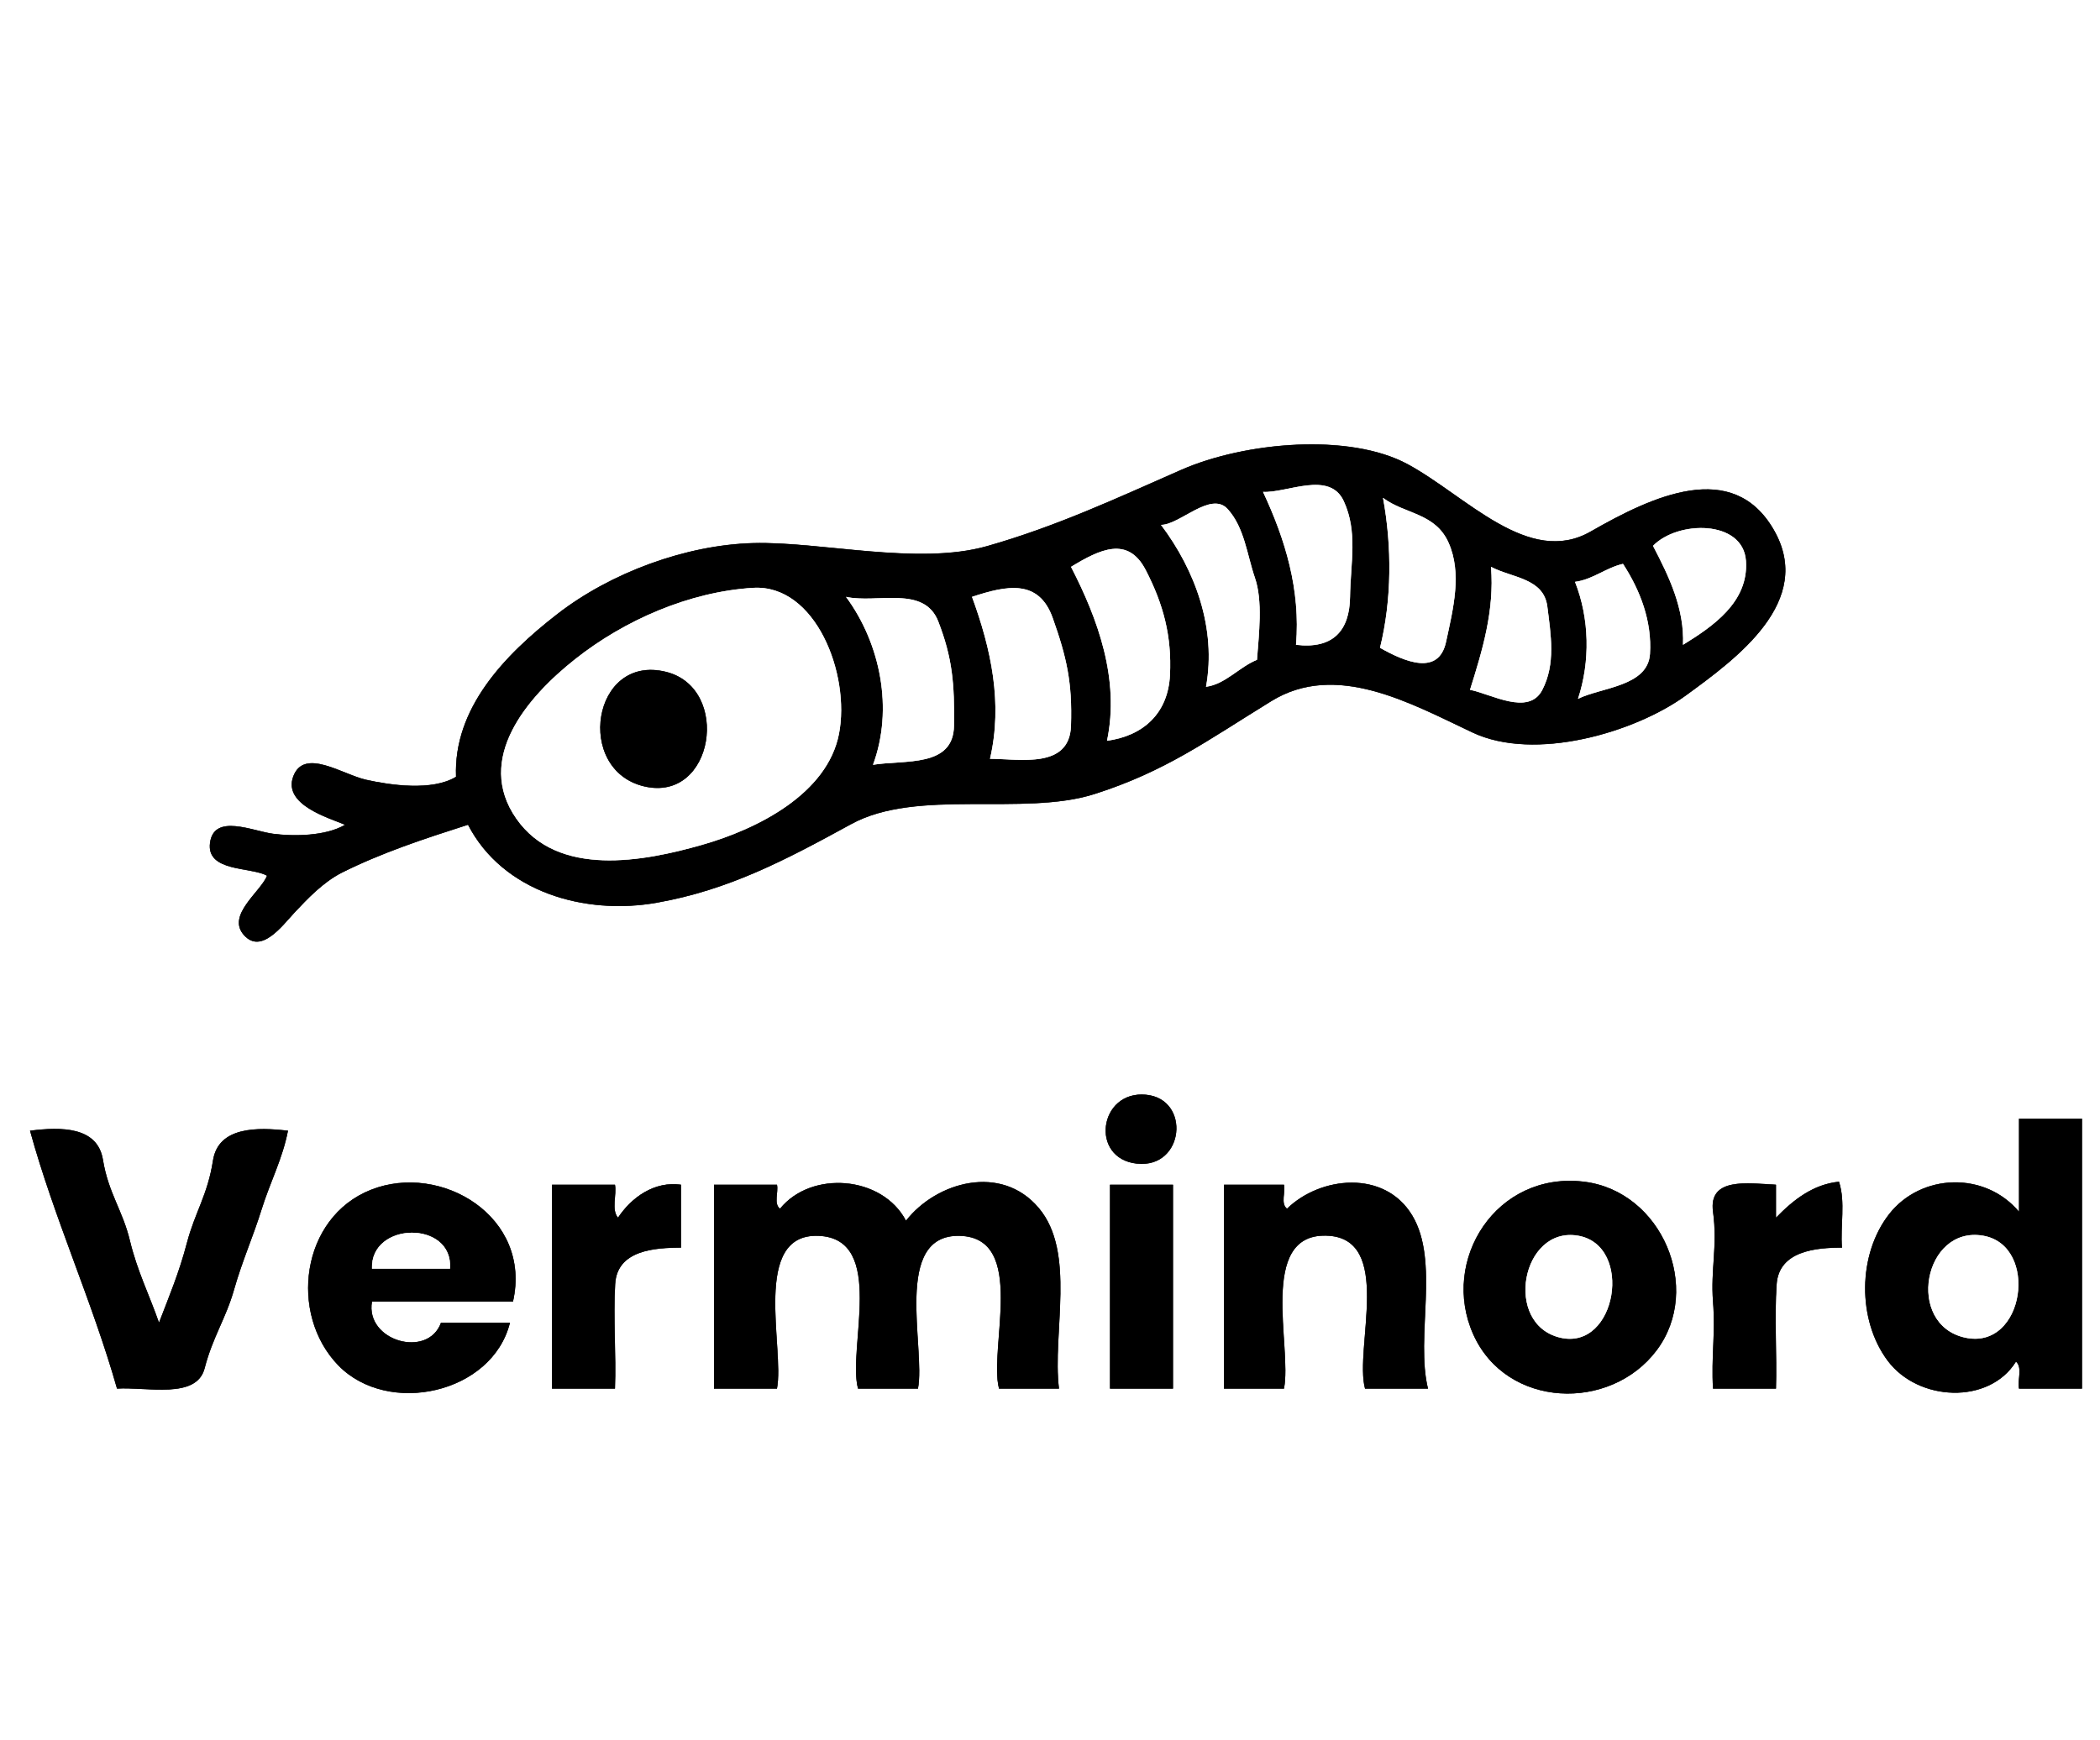
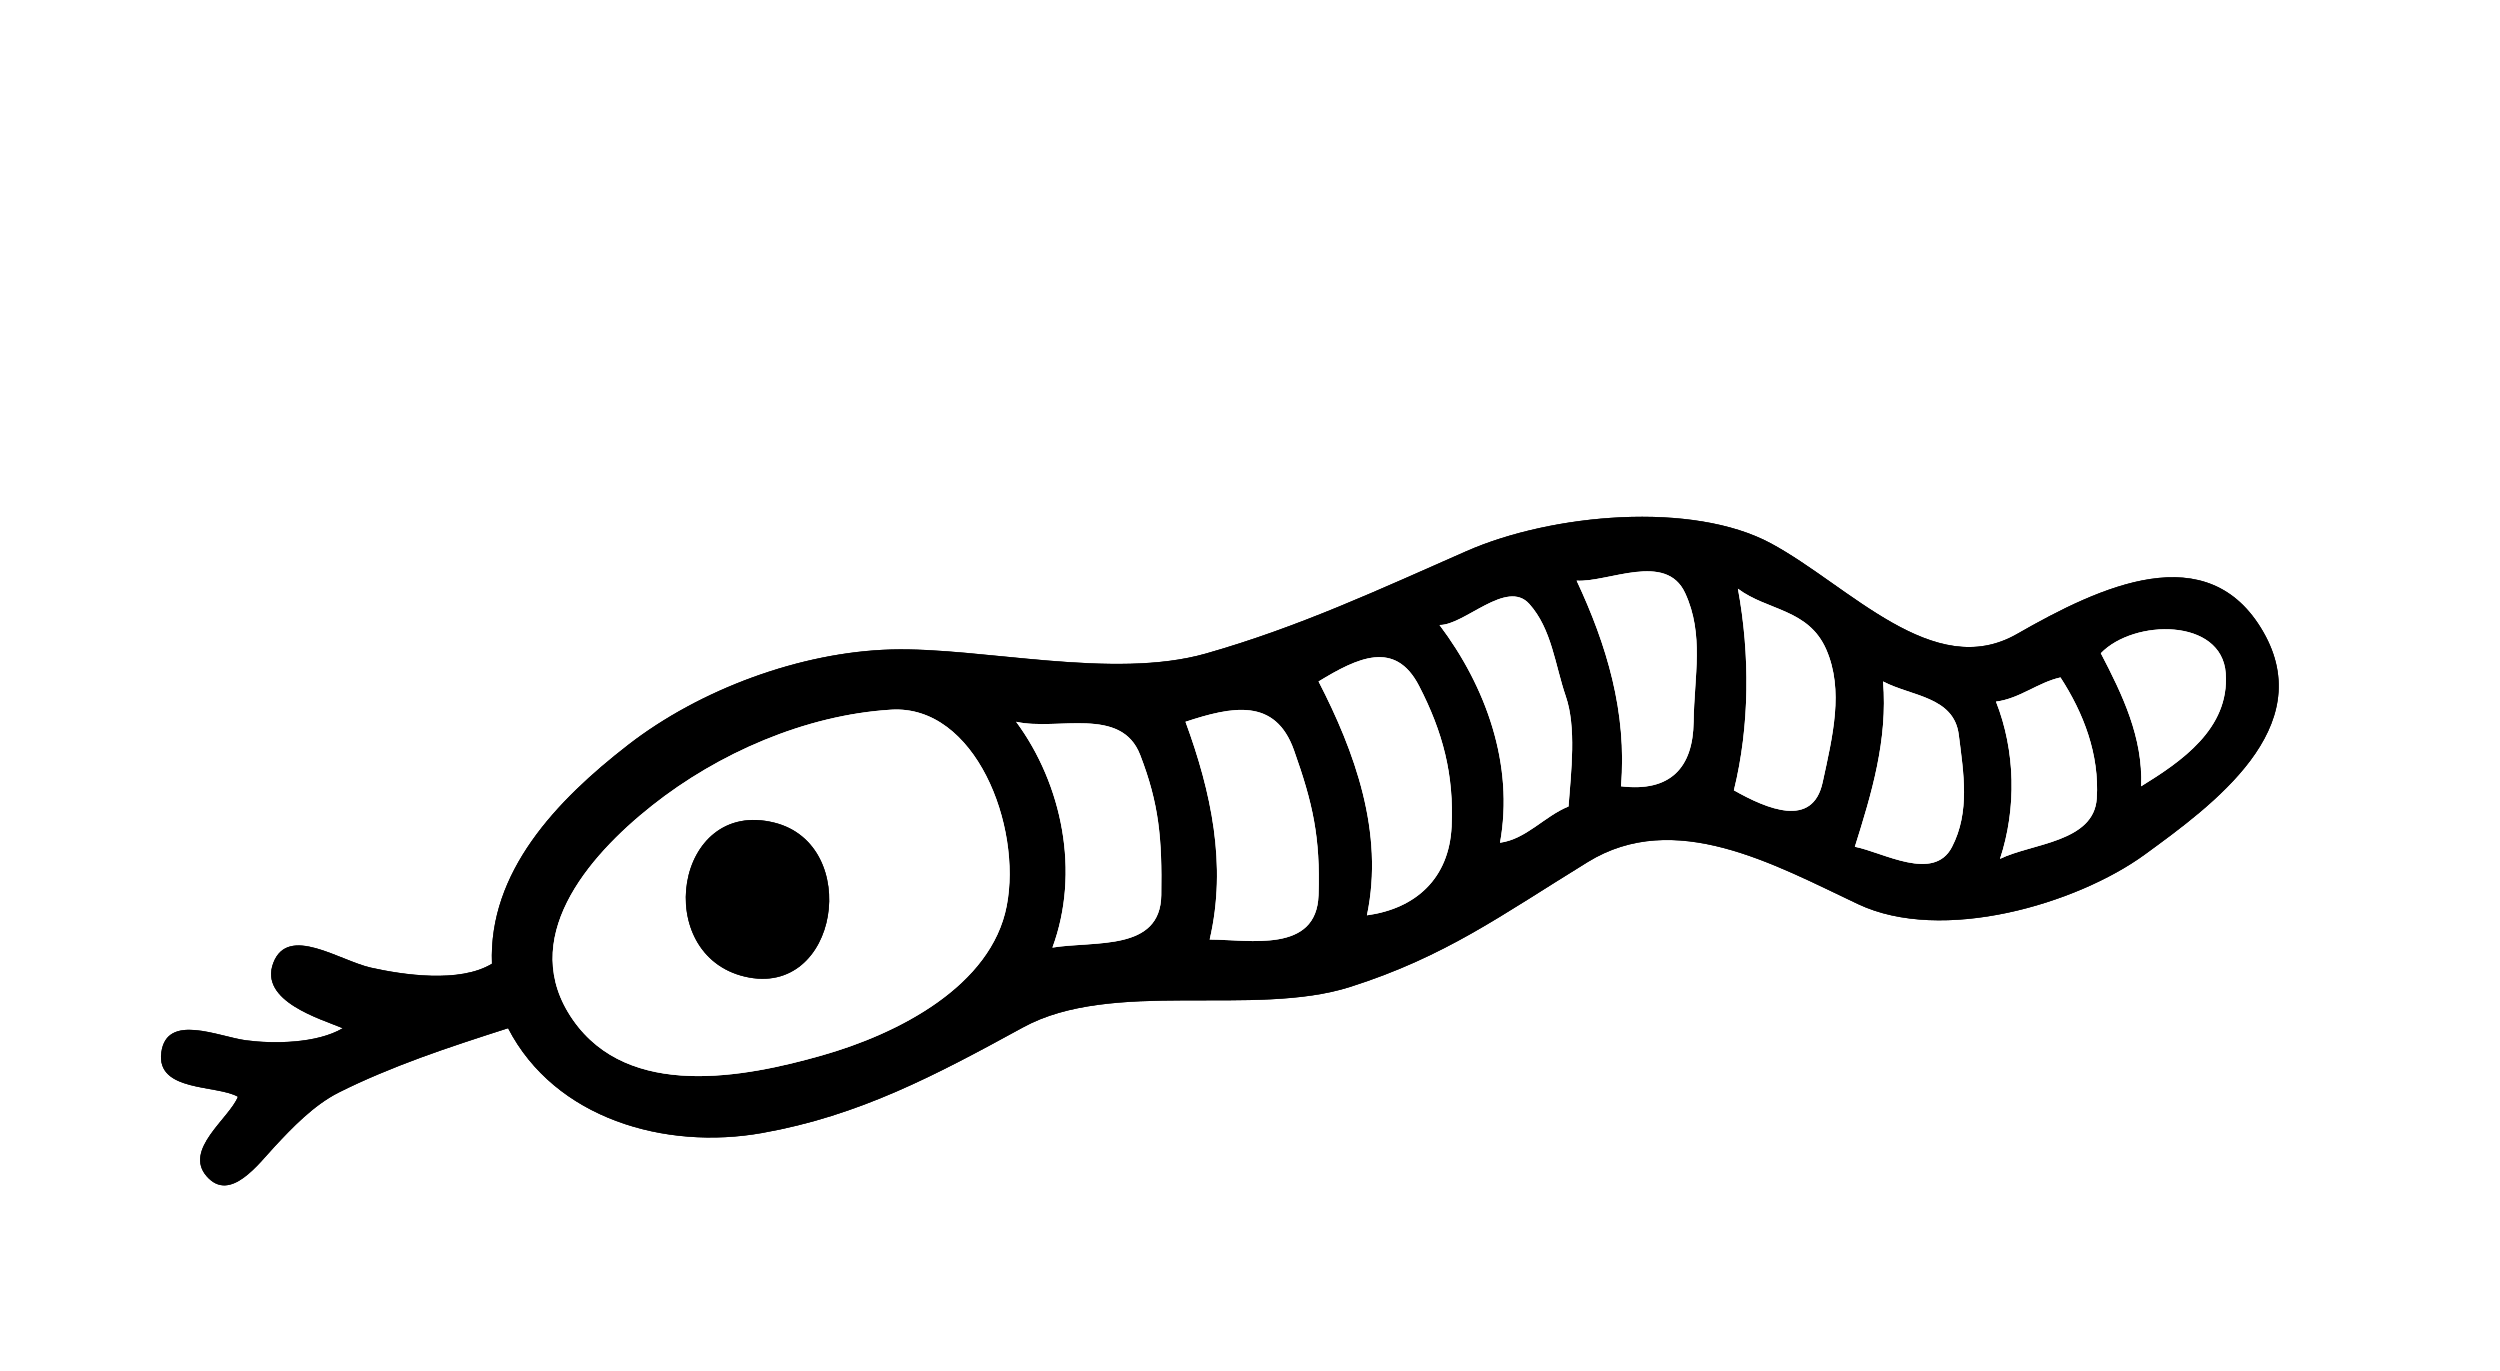
- <svg xmlns="http://www.w3.org/2000/svg" viewBox="140 80 700 580" width="700" height="580">
+ <svg xmlns="http://www.w3.org/2000/svg" viewBox="170 100 620 340" width="620" height="340">
  <g fill="None" fill-opacity="0.0" stroke="#FFFFFF" stroke-opacity="1.00" stroke-width="0.3">
    <path d=" M 0.00 750.00  L 984.00 750.00 L 984.00 0.00 L 0.00 0.00 L 0.00 750.00 M 296.00 355.00  C 288.98 357.25 281.15 359.79 274.31 362.31 C 267.46 364.83 260.22 367.82 253.97 370.97 C 247.72 374.13 242.34 379.84 238.23 384.23 C 234.13 388.62 227.07 398.37 221.26 391.74 C 215.44 385.12 226.83 377.39 229.00 372.00 C 223.80 368.99 208.68 370.86 210.00 361.00 C 211.33 351.13 224.21 357.09 231.01 357.99 C 237.80 358.89 248.58 358.80 255.00 355.00 C 249.61 352.73 234.12 348.30 237.78 338.78 C 241.44 329.25 254.18 338.22 262.02 339.98 C 269.86 341.73 284.01 343.88 292.00 339.00 C 291.12 316.31 307.92 298.57 325.75 284.75 C 343.57 270.92 368.64 261.67 391.08 261.07 C 413.51 260.47 445.97 268.65 469.07 262.07 C 492.17 255.50 512.43 246.02 533.68 236.68 C 554.93 227.34 589.76 224.24 609.23 234.77 C 628.70 245.30 649.51 269.10 670.22 257.22 C 690.94 245.34 717.60 232.86 731.30 256.70 C 745.01 280.54 718.82 299.61 701.92 311.92 C 685.01 324.23 651.61 334.08 630.78 324.22 C 609.94 314.37 585.31 300.52 563.78 313.78 C 542.24 327.03 528.47 337.24 504.78 344.78 C 481.09 352.31 445.71 342.77 423.77 354.77 C 401.83 366.77 383.07 376.71 358.99 380.99 C 334.92 385.27 307.60 377.44 296.00 355.00 M 522.00 445.00  C 537.01 446.43 534.84 469.66 519.00 468.00 C 503.15 466.34 506.25 443.50 522.00 445.00 M 834.00 453.00  C 834.00 483.00 834.00 513.00 834.00 543.00 C 827.00 543.00 820.00 543.00 813.00 543.00 C 812.41 540.16 814.23 536.02 812.00 534.00 C 803.07 548.39 779.45 547.36 769.25 533.75 C 759.04 520.15 759.18 498.22 769.75 484.75 C 780.32 471.28 801.56 470.41 813.00 484.00 C 813.00 473.67 813.00 463.33 813.00 453.00 C 820.00 453.00 827.00 453.00 834.00 453.00 M 193.00 521.00  C 196.53 511.78 199.66 504.44 202.32 494.32 C 204.98 484.21 209.22 478.38 210.98 466.98 C 212.73 455.57 225.84 455.81 236.00 457.00 C 234.18 466.44 230.11 473.97 227.22 483.22 C 224.34 492.48 220.76 500.38 218.02 510.02 C 215.29 519.67 210.91 525.79 208.22 536.22 C 205.54 546.66 188.97 542.39 179.00 543.00 C 170.75 513.93 158.00 486.14 150.00 457.00 C 160.29 455.69 172.52 455.57 174.32 466.68 C 176.13 477.79 180.90 483.56 183.32 493.68 C 185.75 503.79 189.76 511.68 193.00 521.00 M 311.00 514.00  C 295.33 514.00 279.67 514.00 264.00 514.00 C 261.68 527.08 282.65 533.11 287.00 521.00 C 294.67 521.00 302.33 521.00 310.00 521.00 C 304.17 544.67 269.35 552.35 252.75 535.25 C 236.16 518.14 240.29 485.90 263.68 476.68 C 287.07 467.45 317.43 485.72 311.00 514.00 M 442.00 487.00  C 452.10 474.07 473.70 467.89 486.25 482.75 C 498.79 497.62 490.73 524.32 493.00 543.00 C 486.33 543.00 479.67 543.00 473.00 543.00 C 469.47 529.66 482.47 492.66 459.93 492.07 C 437.38 491.49 448.62 529.50 446.00 543.00 C 439.33 543.00 432.67 543.00 426.00 543.00 C 422.38 529.71 435.55 493.07 412.93 492.07 C 390.30 491.08 401.61 529.56 399.00 543.00 C 392.00 543.00 385.00 543.00 378.00 543.00 C 378.00 520.33 378.00 497.67 378.00 475.00 C 385.00 475.00 392.00 475.00 399.00 475.00 C 399.56 477.52 397.81 481.30 400.00 483.00 C 410.49 470.09 434.13 472.01 442.00 487.00 M 616.00 543.00  C 609.00 543.00 602.00 543.00 595.00 543.00 C 591.33 529.43 604.77 492.51 582.00 492.00 C 559.22 491.50 570.79 529.25 568.00 543.00 C 561.33 543.00 554.67 543.00 548.00 543.00 C 548.00 520.33 548.00 497.67 548.00 475.00 C 554.67 475.00 561.33 475.00 568.00 475.00 C 568.56 477.52 566.81 481.30 569.00 483.00 C 580.03 472.22 601.52 469.87 610.75 485.25 C 619.99 500.62 611.78 525.68 616.00 543.00 M 668.00 474.00  C 693.97 477.14 707.68 509.65 692.23 530.23 C 676.78 550.81 642.16 549.67 631.08 524.92 C 620.00 500.18 638.75 470.46 668.00 474.00 M 753.00 474.00  C 755.24 480.84 753.40 488.74 754.00 496.00 C 745.34 496.00 732.99 497.07 732.22 508.22 C 731.46 519.38 732.34 531.72 732.00 543.00 C 725.00 543.00 718.00 543.00 711.00 543.00 C 710.36 532.52 711.85 524.75 711.00 514.00 C 710.15 503.25 712.57 495.57 711.00 484.00 C 709.43 472.43 722.52 474.52 732.00 475.00 C 732.00 478.67 732.00 482.33 732.00 486.00 C 737.95 479.86 744.51 474.86 753.00 474.00 M 345.00 475.00  C 345.62 478.50 343.73 483.32 346.00 486.00 C 350.52 479.16 358.20 473.74 367.00 475.00 C 367.00 482.00 367.00 489.00 367.00 496.00 C 358.32 496.04 345.76 496.80 345.07 508.07 C 344.39 519.35 345.43 531.63 345.00 543.00 C 338.00 543.00 331.00 543.00 324.00 543.00 C 324.00 520.33 324.00 497.67 324.00 475.00 C 331.00 475.00 338.00 475.00 345.00 475.00 M 531.00 475.00  C 531.00 497.67 531.00 520.33 531.00 543.00 C 524.00 543.00 517.00 543.00 510.00 543.00 C 510.00 520.33 510.00 497.67 510.00 475.00 C 517.00 475.00 524.00 475.00 531.00 475.00 Z" />
  </g>
  <g fill="None" fill-opacity="0.0" stroke="#000000" stroke-opacity="1.00" stroke-width="0.3">
    <path d=" M 296.00 355.00  C 307.60 377.44 334.92 385.27 358.99 380.99 C 383.07 376.71 401.83 366.77 423.77 354.77 C 445.71 342.77 481.09 352.31 504.78 344.78 C 528.47 337.24 542.24 327.03 563.78 313.78 C 585.31 300.52 609.94 314.37 630.78 324.22 C 651.61 334.08 685.01 324.23 701.92 311.92 C 718.82 299.61 745.01 280.54 731.30 256.70 C 717.60 232.86 690.94 245.34 670.22 257.22 C 649.51 269.10 628.70 245.30 609.23 234.77 C 589.76 224.24 554.93 227.34 533.68 236.68 C 512.43 246.02 492.17 255.50 469.07 262.07 C 445.97 268.65 413.51 260.47 391.08 261.07 C 368.64 261.67 343.57 270.92 325.75 284.75 C 307.92 298.57 291.12 316.31 292.00 339.00 C 284.01 343.88 269.86 341.73 262.02 339.98 C 254.18 338.22 241.44 329.25 237.78 338.78 C 234.12 348.30 249.61 352.73 255.00 355.00 C 248.58 358.80 237.80 358.89 231.01 357.99 C 224.21 357.09 211.33 351.13 210.00 361.00 C 208.68 370.86 223.80 368.99 229.00 372.00 C 226.83 377.39 215.44 385.12 221.26 391.74 C 227.07 398.37 234.13 388.62 238.23 384.23 C 242.34 379.84 247.72 374.13 253.97 370.97 C 260.22 367.82 267.46 364.83 274.31 362.31 C 281.15 359.79 288.98 357.25 296.00 355.00 M 572.00 295.00  C 573.55 276.63 568.42 259.84 561.00 244.00 C 568.93 244.45 583.18 236.79 587.92 247.08 C 592.67 257.36 590.17 267.69 590.02 279.02 C 589.88 290.36 584.27 296.49 572.00 295.00 M 600.00 296.00  C 603.94 280.09 604.00 262.22 601.00 246.00 C 608.31 251.49 618.50 250.96 622.92 261.08 C 627.33 271.21 624.50 282.59 622.02 294.02 C 619.55 305.46 608.26 300.66 600.00 296.00 M 559.00 300.00  C 553.01 302.43 548.50 308.12 542.00 309.00 C 545.52 289.61 538.48 270.23 527.00 255.00 C 533.20 255.06 543.64 243.54 549.25 249.75 C 554.85 255.97 555.67 264.99 558.32 272.68 C 560.97 280.37 559.65 291.33 559.00 300.00 M 701.00 295.00  C 701.50 282.94 696.37 272.30 691.00 262.00 C 699.20 253.49 721.04 253.22 721.99 267.01 C 722.95 280.80 710.82 288.94 701.00 295.00 M 509.00 327.00  C 513.31 306.46 505.94 286.33 497.00 269.00 C 506.65 263.12 515.99 258.61 521.92 270.08 C 527.85 281.56 530.61 292.14 530.00 305.00 C 529.39 317.86 521.11 325.34 509.00 327.00 M 681.00 268.00  C 686.74 276.84 690.69 287.10 690.00 298.00 C 689.31 308.90 673.89 309.14 666.00 313.00 C 670.12 300.50 669.83 286.23 665.00 274.00 C 670.84 273.27 675.39 269.25 681.00 268.00 M 630.00 310.00  C 634.12 296.88 638.18 283.57 637.00 269.00 C 644.02 272.70 654.58 272.73 655.78 282.22 C 656.97 291.72 658.62 301.35 654.08 310.08 C 649.53 318.80 637.06 311.39 630.00 310.00 M 470.00 333.00  C 474.31 314.48 470.36 296.33 464.00 279.00 C 475.55 275.19 486.28 272.96 490.92 286.08 C 495.57 299.19 497.48 307.59 497.00 322.00 C 496.52 336.41 480.10 333.07 470.00 333.00 M 391.00 276.00  C 411.89 274.72 423.51 304.84 419.67 324.67 C 415.83 344.50 392.92 356.34 373.77 361.77 C 354.62 367.21 325.89 372.78 312.08 352.92 C 298.27 333.06 315.45 312.64 331.75 299.75 C 348.05 286.85 369.66 277.31 391.00 276.00 M 431.00 335.00  C 437.88 316.37 433.49 294.58 422.00 279.00 C 432.27 281.30 448.07 275.04 452.77 287.23 C 457.48 299.42 458.21 308.00 458.00 322.00 C 457.79 336.00 441.62 333.29 431.00 335.00 Z" />
  </g>
  <g fill="None" fill-opacity="0.0" stroke="#FFFFFF" stroke-opacity="1.00" stroke-width="0.3">
    <path d=" M 572.00 295.00  C 584.27 296.49 589.88 290.36 590.02 279.02 C 590.17 267.69 592.67 257.36 587.92 247.08 C 583.18 236.79 568.93 244.45 561.00 244.00 C 568.42 259.84 573.55 276.63 572.00 295.00 Z" />
  </g>
  <g fill="None" fill-opacity="0.0" stroke="#FFFFFF" stroke-opacity="1.00" stroke-width="0.3">
    <path d=" M 600.00 296.00  C 608.26 300.66 619.55 305.46 622.02 294.02 C 624.50 282.59 627.33 271.21 622.92 261.08 C 618.50 250.96 608.31 251.49 601.00 246.00 C 604.00 262.22 603.94 280.09 600.00 296.00 Z" />
  </g>
  <g fill="None" fill-opacity="0.0" stroke="#FFFFFF" stroke-opacity="1.00" stroke-width="0.3">
    <path d=" M 559.00 300.00  C 559.65 291.33 560.97 280.37 558.32 272.68 C 555.67 264.99 554.85 255.97 549.25 249.75 C 543.64 243.54 533.20 255.06 527.00 255.00 C 538.48 270.23 545.52 289.61 542.00 309.00 C 548.50 308.12 553.01 302.43 559.00 300.00 Z" />
  </g>
  <g fill="None" fill-opacity="0.0" stroke="#FFFFFF" stroke-opacity="1.00" stroke-width="0.3">
    <path d=" M 701.00 295.00  C 710.82 288.94 722.95 280.80 721.99 267.01 C 721.04 253.22 699.20 253.49 691.00 262.00 C 696.37 272.30 701.50 282.94 701.00 295.00 Z" />
  </g>
  <g fill="None" fill-opacity="0.0" stroke="#FFFFFF" stroke-opacity="1.00" stroke-width="0.3">
    <path d=" M 509.00 327.00  C 521.11 325.34 529.39 317.86 530.00 305.00 C 530.61 292.14 527.85 281.56 521.92 270.08 C 515.99 258.61 506.65 263.12 497.00 269.00 C 505.94 286.33 513.31 306.46 509.00 327.00 Z" />
  </g>
  <g fill="None" fill-opacity="0.0" stroke="#FFFFFF" stroke-opacity="1.00" stroke-width="0.3">
    <path d=" M 681.00 268.00  C 675.39 269.25 670.84 273.27 665.00 274.00 C 669.83 286.23 670.12 300.50 666.00 313.00 C 673.89 309.14 689.31 308.90 690.00 298.00 C 690.69 287.10 686.74 276.84 681.00 268.00 Z" />
  </g>
  <g fill="None" fill-opacity="0.0" stroke="#FFFFFF" stroke-opacity="1.00" stroke-width="0.3">
    <path d=" M 630.00 310.00  C 637.06 311.39 649.53 318.80 654.08 310.08 C 658.62 301.35 656.97 291.72 655.78 282.22 C 654.58 272.73 644.02 272.70 637.00 269.00 C 638.18 283.57 634.12 296.88 630.00 310.00 Z" />
  </g>
  <g fill="None" fill-opacity="0.0" stroke="#FFFFFF" stroke-opacity="1.00" stroke-width="0.3">
    <path d=" M 470.00 333.00  C 480.10 333.07 496.52 336.41 497.00 322.00 C 497.48 307.59 495.57 299.19 490.92 286.08 C 486.28 272.96 475.55 275.19 464.00 279.00 C 470.36 296.33 474.31 314.48 470.00 333.00 Z" />
  </g>
  <g fill="None" fill-opacity="0.0" stroke="#FFFFFF" stroke-opacity="1.00" stroke-width="0.3">
    <path d=" M 391.00 276.00  C 369.66 277.31 348.05 286.85 331.75 299.75 C 315.45 312.64 298.27 333.06 312.08 352.92 C 325.89 372.78 354.62 367.21 373.77 361.77 C 392.92 356.34 415.83 344.50 419.67 324.67 C 423.51 304.84 411.89 274.72 391.00 276.00 M 362.00 304.00  C 383.82 309.40 378.07 347.63 354.78 342.22 C 331.49 336.81 337.31 297.88 362.00 304.00 Z" />
  </g>
  <g fill="None" fill-opacity="0.0" stroke="#FFFFFF" stroke-opacity="1.00" stroke-width="0.3">
    <path d=" M 431.00 335.00  C 441.62 333.29 457.79 336.00 458.00 322.00 C 458.21 308.00 457.48 299.42 452.77 287.23 C 448.07 275.04 432.27 281.30 422.00 279.00 C 433.49 294.58 437.88 316.37 431.00 335.00 Z" />
  </g>
  <g fill="None" fill-opacity="0.0" stroke="#000000" stroke-opacity="1.00" stroke-width="0.3">
    <path d=" M 362.00 304.00  C 337.31 297.88 331.49 336.81 354.78 342.22 C 378.07 347.63 383.82 309.40 362.00 304.00 Z" />
  </g>
  <g fill="None" fill-opacity="0.0" stroke="#000000" stroke-opacity="1.00" stroke-width="0.3">
    <path d=" M 522.00 445.00  C 506.25 443.50 503.15 466.34 519.00 468.00 C 534.84 469.66 537.01 446.43 522.00 445.00 Z" />
  </g>
  <g fill="None" fill-opacity="0.0" stroke="#000000" stroke-opacity="1.00" stroke-width="0.3">
    <path d=" M 834.00 453.00  C 827.00 453.00 820.00 453.00 813.00 453.00 C 813.00 463.33 813.00 473.67 813.00 484.00 C 801.56 470.41 780.32 471.28 769.75 484.75 C 759.18 498.22 759.04 520.15 769.25 533.75 C 779.45 547.36 803.07 548.39 812.00 534.00 C 814.23 536.02 812.41 540.16 813.00 543.00 C 820.00 543.00 827.00 543.00 834.00 543.00 C 834.00 513.00 834.00 483.00 834.00 453.00 M 801.00 492.00  C 819.83 495.21 814.92 530.39 795.00 526.00 C 775.08 521.61 781.17 488.62 801.00 492.00 Z" />
  </g>
  <g fill="None" fill-opacity="0.0" stroke="#000000" stroke-opacity="1.00" stroke-width="0.3">
    <path d=" M 193.00 521.00  C 189.76 511.68 185.75 503.79 183.32 493.68 C 180.90 483.56 176.13 477.79 174.32 466.68 C 172.52 455.57 160.29 455.69 150.00 457.00 C 158.00 486.14 170.75 513.93 179.00 543.00 C 188.97 542.39 205.54 546.66 208.22 536.22 C 210.91 525.79 215.29 519.67 218.02 510.02 C 220.76 500.38 224.34 492.48 227.22 483.22 C 230.11 473.97 234.18 466.44 236.00 457.00 C 225.84 455.81 212.73 455.57 210.98 466.98 C 209.22 478.38 204.98 484.21 202.32 494.32 C 199.66 504.44 196.53 511.78 193.00 521.00 Z" />
  </g>
  <g fill="None" fill-opacity="0.0" stroke="#000000" stroke-opacity="1.00" stroke-width="0.3">
    <path d=" M 311.00 514.00  C 317.43 485.72 287.07 467.45 263.68 476.68 C 240.29 485.90 236.16 518.14 252.75 535.25 C 269.35 552.35 304.17 544.67 310.00 521.00 C 302.33 521.00 294.67 521.00 287.00 521.00 C 282.65 533.11 261.68 527.08 264.00 514.00 C 279.67 514.00 295.33 514.00 311.00 514.00 M 290.00 503.00  C 281.33 503.00 272.67 503.00 264.00 503.00 C 263.39 487.23 291.17 486.82 290.00 503.00 Z" />
  </g>
  <g fill="None" fill-opacity="0.0" stroke="#000000" stroke-opacity="1.00" stroke-width="0.3">
    <path d=" M 442.00 487.00  C 434.13 472.01 410.49 470.09 400.00 483.00 C 397.81 481.30 399.56 477.52 399.00 475.00 C 392.00 475.00 385.00 475.00 378.00 475.00 C 378.00 497.67 378.00 520.33 378.00 543.00 C 385.00 543.00 392.00 543.00 399.00 543.00 C 401.61 529.56 390.30 491.08 412.93 492.07 C 435.55 493.07 422.38 529.71 426.00 543.00 C 432.67 543.00 439.33 543.00 446.00 543.00 C 448.62 529.50 437.38 491.49 459.93 492.07 C 482.47 492.66 469.47 529.66 473.00 543.00 C 479.67 543.00 486.33 543.00 493.00 543.00 C 490.73 524.32 498.79 497.62 486.25 482.75 C 473.70 467.89 452.10 474.07 442.00 487.00 Z" />
  </g>
  <g fill="None" fill-opacity="0.0" stroke="#000000" stroke-opacity="1.00" stroke-width="0.3">
    <path d=" M 616.00 543.00  C 611.78 525.68 619.99 500.62 610.75 485.25 C 601.52 469.87 580.03 472.22 569.00 483.00 C 566.81 481.30 568.56 477.52 568.00 475.00 C 561.33 475.00 554.67 475.00 548.00 475.00 C 548.00 497.67 548.00 520.33 548.00 543.00 C 554.67 543.00 561.33 543.00 568.00 543.00 C 570.79 529.25 559.22 491.50 582.00 492.00 C 604.77 492.51 591.33 529.43 595.00 543.00 C 602.00 543.00 609.00 543.00 616.00 543.00 Z" />
  </g>
  <g fill="None" fill-opacity="0.0" stroke="#000000" stroke-opacity="1.00" stroke-width="0.3">
    <path d=" M 668.00 474.00  C 638.75 470.46 620.00 500.18 631.08 524.92 C 642.16 549.67 676.78 550.81 692.23 530.23 C 707.68 509.65 693.97 477.14 668.00 474.00 M 666.00 492.00  C 684.65 495.18 678.94 530.54 660.00 526.00 C 641.06 521.46 647.16 488.79 666.00 492.00 Z" />
  </g>
  <g fill="None" fill-opacity="0.0" stroke="#000000" stroke-opacity="1.00" stroke-width="0.3">
    <path d=" M 753.00 474.00  C 744.51 474.86 737.95 479.86 732.00 486.00 C 732.00 482.33 732.00 478.67 732.00 475.00 C 722.52 474.52 709.43 472.43 711.00 484.00 C 712.57 495.57 710.15 503.25 711.00 514.00 C 711.85 524.75 710.36 532.52 711.00 543.00 C 718.00 543.00 725.00 543.00 732.00 543.00 C 732.34 531.72 731.46 519.38 732.22 508.22 C 732.99 497.07 745.34 496.00 754.00 496.00 C 753.40 488.74 755.24 480.84 753.00 474.00 Z" />
  </g>
  <g fill="None" fill-opacity="0.0" stroke="#000000" stroke-opacity="1.00" stroke-width="0.3">
    <path d=" M 345.00 475.00  C 338.00 475.00 331.00 475.00 324.00 475.00 C 324.00 497.67 324.00 520.33 324.00 543.00 C 331.00 543.00 338.00 543.00 345.00 543.00 C 345.43 531.63 344.39 519.35 345.07 508.07 C 345.76 496.80 358.32 496.04 367.00 496.00 C 367.00 489.00 367.00 482.00 367.00 475.00 C 358.20 473.74 350.52 479.16 346.00 486.00 C 343.73 483.32 345.62 478.50 345.00 475.00 Z" />
  </g>
  <g fill="None" fill-opacity="0.0" stroke="#000000" stroke-opacity="1.00" stroke-width="0.3">
    <path d=" M 531.00 475.00  C 524.00 475.00 517.00 475.00 510.00 475.00 C 510.00 497.67 510.00 520.33 510.00 543.00 C 517.00 543.00 524.00 543.00 531.00 543.00 C 531.00 520.33 531.00 497.67 531.00 475.00 Z" />
  </g>
  <g fill="None" fill-opacity="0.0" stroke="#FFFFFF" stroke-opacity="1.00" stroke-width="0.3">
    <path d=" M 290.00 503.00  C 291.17 486.82 263.39 487.23 264.00 503.00 C 272.67 503.00 281.33 503.00 290.00 503.00 Z" />
  </g>
  <g fill="None" fill-opacity="0.0" stroke="#FFFFFF" stroke-opacity="1.00" stroke-width="0.3">
    <path d=" M 666.00 492.00  C 647.16 488.79 641.06 521.46 660.00 526.00 C 678.94 530.54 684.65 495.18 666.00 492.00 Z" />
  </g>
  <g fill="None" fill-opacity="0.0" stroke="#FFFFFF" stroke-opacity="1.00" stroke-width="0.3">
    <path d=" M 801.00 492.00  C 781.17 488.62 775.08 521.61 795.00 526.00 C 814.92 530.39 819.83 495.21 801.00 492.00 Z" />
  </g>
  <g fill="#FFFFFF" fill-opacity="1.00" stroke="None">
    <path d=" M 0.00 750.00  L 984.00 750.00 L 984.00 0.00 L 0.00 0.00 L 0.00 750.00 M 296.00 355.00  C 288.98 357.25 281.15 359.79 274.31 362.31 C 267.46 364.83 260.22 367.82 253.97 370.97 C 247.72 374.13 242.34 379.84 238.23 384.23 C 234.13 388.62 227.07 398.37 221.26 391.74 C 215.44 385.12 226.83 377.39 229.00 372.00 C 223.80 368.99 208.68 370.86 210.00 361.00 C 211.33 351.13 224.21 357.09 231.01 357.99 C 237.80 358.89 248.58 358.80 255.00 355.00 C 249.61 352.73 234.12 348.30 237.78 338.78 C 241.44 329.25 254.18 338.22 262.02 339.98 C 269.86 341.73 284.01 343.88 292.00 339.00 C 291.12 316.31 307.92 298.57 325.75 284.75 C 343.57 270.92 368.64 261.67 391.08 261.07 C 413.51 260.47 445.97 268.65 469.07 262.07 C 492.17 255.50 512.43 246.02 533.68 236.68 C 554.93 227.34 589.76 224.24 609.23 234.77 C 628.70 245.30 649.51 269.10 670.22 257.22 C 690.94 245.34 717.60 232.86 731.30 256.70 C 745.01 280.54 718.82 299.61 701.92 311.92 C 685.01 324.23 651.61 334.08 630.78 324.22 C 609.94 314.37 585.31 300.52 563.78 313.78 C 542.24 327.03 528.47 337.24 504.78 344.78 C 481.09 352.31 445.71 342.77 423.77 354.77 C 401.83 366.77 383.07 376.71 358.99 380.99 C 334.92 385.27 307.60 377.44 296.00 355.00 M 522.00 445.00  C 537.01 446.43 534.84 469.66 519.00 468.00 C 503.15 466.34 506.25 443.50 522.00 445.00 M 834.00 453.00  C 834.00 483.00 834.00 513.00 834.00 543.00 C 827.00 543.00 820.00 543.00 813.00 543.00 C 812.41 540.16 814.23 536.02 812.00 534.00 C 803.07 548.39 779.45 547.36 769.25 533.75 C 759.04 520.15 759.18 498.22 769.75 484.75 C 780.32 471.28 801.56 470.41 813.00 484.00 C 813.00 473.67 813.00 463.33 813.00 453.00 C 820.00 453.00 827.00 453.00 834.00 453.00 M 193.00 521.00  C 196.53 511.78 199.66 504.44 202.32 494.32 C 204.98 484.21 209.22 478.38 210.98 466.98 C 212.73 455.57 225.84 455.81 236.00 457.00 C 234.18 466.44 230.11 473.97 227.22 483.22 C 224.34 492.48 220.76 500.38 218.02 510.02 C 215.29 519.67 210.91 525.79 208.22 536.22 C 205.54 546.66 188.97 542.39 179.00 543.00 C 170.75 513.93 158.00 486.14 150.00 457.00 C 160.29 455.69 172.52 455.57 174.32 466.68 C 176.13 477.79 180.90 483.56 183.32 493.68 C 185.75 503.79 189.76 511.68 193.00 521.00 M 311.00 514.00  C 295.33 514.00 279.67 514.00 264.00 514.00 C 261.68 527.08 282.65 533.11 287.00 521.00 C 294.67 521.00 302.33 521.00 310.00 521.00 C 304.17 544.67 269.35 552.35 252.75 535.25 C 236.16 518.14 240.29 485.90 263.68 476.68 C 287.07 467.45 317.43 485.72 311.00 514.00 M 442.00 487.00  C 452.10 474.07 473.70 467.89 486.25 482.75 C 498.79 497.62 490.73 524.32 493.00 543.00 C 486.33 543.00 479.67 543.00 473.00 543.00 C 469.47 529.66 482.47 492.66 459.93 492.07 C 437.38 491.49 448.62 529.50 446.00 543.00 C 439.33 543.00 432.67 543.00 426.00 543.00 C 422.38 529.71 435.55 493.07 412.93 492.07 C 390.30 491.08 401.61 529.56 399.00 543.00 C 392.00 543.00 385.00 543.00 378.00 543.00 C 378.00 520.33 378.00 497.67 378.00 475.00 C 385.00 475.00 392.00 475.00 399.00 475.00 C 399.56 477.52 397.81 481.30 400.00 483.00 C 410.49 470.09 434.13 472.01 442.00 487.00 M 616.00 543.00  C 609.00 543.00 602.00 543.00 595.00 543.00 C 591.33 529.43 604.77 492.51 582.00 492.00 C 559.22 491.50 570.79 529.25 568.00 543.00 C 561.33 543.00 554.67 543.00 548.00 543.00 C 548.00 520.33 548.00 497.67 548.00 475.00 C 554.67 475.00 561.33 475.00 568.00 475.00 C 568.56 477.52 566.81 481.30 569.00 483.00 C 580.03 472.22 601.52 469.87 610.75 485.25 C 619.99 500.62 611.78 525.68 616.00 543.00 M 668.00 474.00  C 693.97 477.14 707.68 509.65 692.23 530.23 C 676.78 550.81 642.16 549.67 631.08 524.92 C 620.00 500.18 638.75 470.46 668.00 474.00 M 753.00 474.00  C 755.24 480.84 753.40 488.74 754.00 496.00 C 745.34 496.00 732.99 497.07 732.22 508.22 C 731.46 519.38 732.34 531.72 732.00 543.00 C 725.00 543.00 718.00 543.00 711.00 543.00 C 710.36 532.52 711.85 524.75 711.00 514.00 C 710.15 503.25 712.57 495.57 711.00 484.00 C 709.43 472.43 722.52 474.52 732.00 475.00 C 732.00 478.67 732.00 482.33 732.00 486.00 C 737.95 479.86 744.51 474.86 753.00 474.00 M 345.00 475.00  C 345.62 478.50 343.73 483.32 346.00 486.00 C 350.52 479.16 358.20 473.74 367.00 475.00 C 367.00 482.00 367.00 489.00 367.00 496.00 C 358.32 496.04 345.76 496.80 345.07 508.07 C 344.39 519.35 345.43 531.63 345.00 543.00 C 338.00 543.00 331.00 543.00 324.00 543.00 C 324.00 520.33 324.00 497.67 324.00 475.00 C 331.00 475.00 338.00 475.00 345.00 475.00 M 531.00 475.00  C 531.00 497.67 531.00 520.33 531.00 543.00 C 524.00 543.00 517.00 543.00 510.00 543.00 C 510.00 520.33 510.00 497.67 510.00 475.00 C 517.00 475.00 524.00 475.00 531.00 475.00 Z" />
  </g>
  <g fill="#000000" fill-opacity="1.00" stroke="None">
    <path d=" M 296.00 355.00  C 307.60 377.44 334.92 385.27 358.99 380.99 C 383.07 376.71 401.83 366.77 423.77 354.77 C 445.71 342.77 481.09 352.31 504.78 344.78 C 528.47 337.24 542.24 327.03 563.78 313.78 C 585.31 300.52 609.94 314.37 630.78 324.22 C 651.61 334.08 685.01 324.23 701.92 311.92 C 718.82 299.61 745.01 280.54 731.30 256.70 C 717.60 232.86 690.94 245.34 670.22 257.22 C 649.51 269.10 628.70 245.30 609.23 234.77 C 589.76 224.24 554.93 227.34 533.68 236.68 C 512.43 246.02 492.17 255.50 469.07 262.07 C 445.97 268.65 413.51 260.47 391.08 261.07 C 368.64 261.67 343.57 270.92 325.75 284.75 C 307.92 298.57 291.12 316.31 292.00 339.00 C 284.01 343.88 269.86 341.73 262.02 339.98 C 254.18 338.22 241.44 329.25 237.78 338.78 C 234.12 348.30 249.61 352.73 255.00 355.00 C 248.58 358.80 237.80 358.89 231.01 357.99 C 224.21 357.09 211.33 351.13 210.00 361.00 C 208.68 370.86 223.80 368.99 229.00 372.00 C 226.83 377.39 215.44 385.12 221.26 391.74 C 227.07 398.37 234.13 388.62 238.23 384.23 C 242.34 379.84 247.72 374.13 253.97 370.97 C 260.22 367.82 267.46 364.83 274.31 362.31 C 281.15 359.79 288.98 357.25 296.00 355.00 M 572.00 295.00  C 573.55 276.63 568.42 259.84 561.00 244.00 C 568.93 244.45 583.18 236.79 587.92 247.08 C 592.67 257.36 590.17 267.69 590.02 279.02 C 589.88 290.36 584.27 296.49 572.00 295.00 M 600.00 296.00  C 603.94 280.09 604.00 262.22 601.00 246.00 C 608.31 251.49 618.50 250.96 622.92 261.08 C 627.33 271.21 624.50 282.59 622.02 294.02 C 619.55 305.46 608.26 300.66 600.00 296.00 M 559.00 300.00  C 553.01 302.43 548.50 308.12 542.00 309.00 C 545.52 289.61 538.48 270.23 527.00 255.00 C 533.20 255.06 543.64 243.54 549.25 249.75 C 554.85 255.97 555.67 264.99 558.32 272.68 C 560.97 280.37 559.65 291.33 559.00 300.00 M 701.00 295.00  C 701.50 282.94 696.37 272.30 691.00 262.00 C 699.20 253.49 721.04 253.22 721.99 267.01 C 722.95 280.80 710.82 288.94 701.00 295.00 M 509.00 327.00  C 513.31 306.46 505.94 286.33 497.00 269.00 C 506.65 263.12 515.99 258.61 521.92 270.08 C 527.85 281.56 530.61 292.14 530.00 305.00 C 529.39 317.86 521.11 325.34 509.00 327.00 M 681.00 268.00  C 686.74 276.84 690.69 287.10 690.00 298.00 C 689.31 308.90 673.89 309.14 666.00 313.00 C 670.12 300.50 669.83 286.23 665.00 274.00 C 670.84 273.27 675.39 269.25 681.00 268.00 M 630.00 310.00  C 634.12 296.88 638.18 283.57 637.00 269.00 C 644.02 272.70 654.58 272.73 655.78 282.22 C 656.97 291.72 658.62 301.35 654.08 310.08 C 649.53 318.80 637.06 311.39 630.00 310.00 M 470.00 333.00  C 474.31 314.48 470.36 296.33 464.00 279.00 C 475.55 275.19 486.28 272.96 490.92 286.08 C 495.57 299.19 497.48 307.59 497.00 322.00 C 496.52 336.41 480.10 333.07 470.00 333.00 M 391.00 276.00  C 411.89 274.72 423.51 304.84 419.67 324.67 C 415.83 344.50 392.92 356.34 373.77 361.77 C 354.62 367.21 325.89 372.78 312.08 352.92 C 298.27 333.06 315.45 312.64 331.75 299.75 C 348.05 286.85 369.66 277.31 391.00 276.00 M 431.00 335.00  C 437.88 316.37 433.49 294.58 422.00 279.00 C 432.27 281.30 448.07 275.04 452.77 287.23 C 457.48 299.42 458.21 308.00 458.00 322.00 C 457.79 336.00 441.62 333.29 431.00 335.00 Z" />
  </g>
  <g fill="#FFFFFF" fill-opacity="1.00" stroke="None">
    <path d=" M 572.00 295.00  C 584.27 296.49 589.88 290.36 590.02 279.02 C 590.17 267.69 592.67 257.36 587.92 247.08 C 583.18 236.79 568.93 244.45 561.00 244.00 C 568.42 259.84 573.55 276.63 572.00 295.00 Z" />
  </g>
  <g fill="#FFFFFF" fill-opacity="1.00" stroke="None">
    <path d=" M 600.00 296.00  C 608.26 300.66 619.55 305.46 622.02 294.02 C 624.50 282.59 627.33 271.21 622.92 261.08 C 618.50 250.96 608.31 251.49 601.00 246.00 C 604.00 262.22 603.94 280.09 600.00 296.00 Z" />
  </g>
  <g fill="#FFFFFF" fill-opacity="1.00" stroke="None">
    <path d=" M 559.00 300.00  C 559.65 291.33 560.97 280.37 558.32 272.68 C 555.67 264.99 554.85 255.97 549.25 249.75 C 543.64 243.54 533.20 255.06 527.00 255.00 C 538.48 270.23 545.52 289.61 542.00 309.00 C 548.50 308.12 553.01 302.43 559.00 300.00 Z" />
  </g>
  <g fill="#FFFFFF" fill-opacity="1.00" stroke="None">
    <path d=" M 701.00 295.00  C 710.82 288.94 722.95 280.80 721.99 267.01 C 721.04 253.22 699.20 253.49 691.00 262.00 C 696.37 272.30 701.50 282.94 701.00 295.00 Z" />
  </g>
  <g fill="#FFFFFF" fill-opacity="1.00" stroke="None">
    <path d=" M 509.00 327.00  C 521.11 325.34 529.39 317.86 530.00 305.00 C 530.61 292.14 527.85 281.56 521.92 270.08 C 515.99 258.61 506.65 263.12 497.00 269.00 C 505.94 286.33 513.31 306.46 509.00 327.00 Z" />
  </g>
  <g fill="#FFFFFF" fill-opacity="1.00" stroke="None">
    <path d=" M 681.00 268.00  C 675.39 269.25 670.84 273.27 665.00 274.00 C 669.83 286.23 670.12 300.50 666.00 313.00 C 673.89 309.14 689.31 308.90 690.00 298.00 C 690.69 287.10 686.74 276.84 681.00 268.00 Z" />
  </g>
  <g fill="#FFFFFF" fill-opacity="1.00" stroke="None">
    <path d=" M 630.00 310.00  C 637.06 311.39 649.53 318.80 654.08 310.08 C 658.62 301.35 656.97 291.72 655.78 282.22 C 654.58 272.73 644.02 272.70 637.00 269.00 C 638.18 283.57 634.12 296.88 630.00 310.00 Z" />
  </g>
  <g fill="#FFFFFF" fill-opacity="1.00" stroke="None">
    <path d=" M 470.00 333.00  C 480.10 333.07 496.52 336.41 497.00 322.00 C 497.48 307.59 495.57 299.19 490.92 286.08 C 486.28 272.96 475.55 275.19 464.00 279.00 C 470.36 296.33 474.31 314.48 470.00 333.00 Z" />
  </g>
  <g fill="#FFFFFF" fill-opacity="1.00" stroke="None">
    <path d=" M 391.00 276.00  C 369.66 277.31 348.05 286.85 331.75 299.75 C 315.45 312.64 298.27 333.06 312.08 352.92 C 325.89 372.78 354.62 367.21 373.77 361.77 C 392.92 356.34 415.83 344.50 419.67 324.67 C 423.51 304.84 411.89 274.72 391.00 276.00 M 362.00 304.00  C 383.82 309.40 378.07 347.63 354.78 342.22 C 331.49 336.81 337.31 297.88 362.00 304.00 Z" />
  </g>
  <g fill="#FFFFFF" fill-opacity="1.00" stroke="None">
    <path d=" M 431.00 335.00  C 441.62 333.29 457.79 336.00 458.00 322.00 C 458.21 308.00 457.48 299.42 452.77 287.23 C 448.07 275.04 432.27 281.30 422.00 279.00 C 433.49 294.58 437.88 316.37 431.00 335.00 Z" />
  </g>
  <g fill="#000000" fill-opacity="1.00" stroke="None">
    <path d=" M 362.00 304.00  C 337.31 297.88 331.49 336.81 354.78 342.22 C 378.07 347.63 383.82 309.40 362.00 304.00 Z" />
  </g>
  <g fill="#000000" fill-opacity="1.00" stroke="None">
    <path d=" M 522.00 445.00  C 506.25 443.50 503.15 466.34 519.00 468.00 C 534.84 469.66 537.01 446.43 522.00 445.00 Z" />
  </g>
  <g fill="#000000" fill-opacity="1.00" stroke="None">
    <path d=" M 834.00 453.00  C 827.00 453.00 820.00 453.00 813.00 453.00 C 813.00 463.33 813.00 473.67 813.00 484.00 C 801.56 470.41 780.32 471.28 769.75 484.75 C 759.18 498.22 759.04 520.15 769.25 533.75 C 779.45 547.36 803.07 548.39 812.00 534.00 C 814.23 536.02 812.41 540.16 813.00 543.00 C 820.00 543.00 827.00 543.00 834.00 543.00 C 834.00 513.00 834.00 483.00 834.00 453.00 M 801.00 492.00  C 819.83 495.21 814.92 530.39 795.00 526.00 C 775.08 521.61 781.17 488.62 801.00 492.00 Z" />
  </g>
  <g fill="#000000" fill-opacity="1.00" stroke="None">
    <path d=" M 193.00 521.00  C 189.76 511.68 185.75 503.79 183.32 493.68 C 180.90 483.56 176.13 477.79 174.32 466.68 C 172.52 455.57 160.29 455.69 150.00 457.00 C 158.00 486.14 170.75 513.93 179.00 543.00 C 188.97 542.39 205.54 546.66 208.22 536.22 C 210.91 525.79 215.29 519.67 218.02 510.02 C 220.76 500.38 224.34 492.48 227.22 483.22 C 230.11 473.97 234.18 466.44 236.00 457.00 C 225.84 455.81 212.73 455.57 210.98 466.98 C 209.22 478.38 204.98 484.21 202.32 494.32 C 199.66 504.44 196.53 511.78 193.00 521.00 Z" />
  </g>
  <g fill="#000000" fill-opacity="1.00" stroke="None">
    <path d=" M 311.00 514.00  C 317.43 485.72 287.07 467.45 263.68 476.68 C 240.29 485.90 236.16 518.14 252.75 535.25 C 269.35 552.35 304.17 544.67 310.00 521.00 C 302.33 521.00 294.67 521.00 287.00 521.00 C 282.65 533.11 261.68 527.08 264.00 514.00 C 279.67 514.00 295.33 514.00 311.00 514.00 M 290.00 503.00  C 281.33 503.00 272.67 503.00 264.00 503.00 C 263.39 487.23 291.17 486.82 290.00 503.00 Z" />
  </g>
  <g fill="#000000" fill-opacity="1.00" stroke="None">
    <path d=" M 442.00 487.00  C 434.13 472.01 410.49 470.09 400.00 483.00 C 397.81 481.30 399.56 477.52 399.00 475.00 C 392.00 475.00 385.00 475.00 378.00 475.00 C 378.00 497.67 378.00 520.33 378.00 543.00 C 385.00 543.00 392.00 543.00 399.00 543.00 C 401.61 529.56 390.30 491.08 412.93 492.07 C 435.55 493.07 422.38 529.71 426.00 543.00 C 432.67 543.00 439.33 543.00 446.00 543.00 C 448.62 529.50 437.38 491.49 459.93 492.07 C 482.47 492.66 469.47 529.66 473.00 543.00 C 479.67 543.00 486.33 543.00 493.00 543.00 C 490.73 524.32 498.79 497.62 486.25 482.75 C 473.70 467.89 452.10 474.07 442.00 487.00 Z" />
  </g>
  <g fill="#000000" fill-opacity="1.00" stroke="None">
    <path d=" M 616.00 543.00  C 611.78 525.68 619.99 500.62 610.75 485.25 C 601.52 469.87 580.03 472.22 569.00 483.00 C 566.81 481.30 568.56 477.52 568.00 475.00 C 561.33 475.00 554.67 475.00 548.00 475.00 C 548.00 497.67 548.00 520.33 548.00 543.00 C 554.67 543.00 561.33 543.00 568.00 543.00 C 570.79 529.25 559.22 491.50 582.00 492.00 C 604.77 492.51 591.33 529.43 595.00 543.00 C 602.00 543.00 609.00 543.00 616.00 543.00 Z" />
  </g>
  <g fill="#000000" fill-opacity="1.00" stroke="None">
    <path d=" M 668.00 474.00  C 638.75 470.46 620.00 500.18 631.08 524.92 C 642.16 549.67 676.78 550.81 692.23 530.23 C 707.68 509.65 693.97 477.14 668.00 474.00 M 666.00 492.00  C 684.65 495.18 678.94 530.54 660.00 526.00 C 641.06 521.46 647.16 488.79 666.00 492.00 Z" />
  </g>
  <g fill="#000000" fill-opacity="1.00" stroke="None">
    <path d=" M 753.00 474.00  C 744.51 474.86 737.95 479.86 732.00 486.00 C 732.00 482.33 732.00 478.67 732.00 475.00 C 722.52 474.52 709.43 472.43 711.00 484.00 C 712.57 495.57 710.15 503.25 711.00 514.00 C 711.85 524.75 710.36 532.52 711.00 543.00 C 718.00 543.00 725.00 543.00 732.00 543.00 C 732.34 531.72 731.46 519.38 732.22 508.22 C 732.99 497.07 745.34 496.00 754.00 496.00 C 753.40 488.74 755.24 480.84 753.00 474.00 Z" />
  </g>
  <g fill="#000000" fill-opacity="1.00" stroke="None">
    <path d=" M 345.00 475.00  C 338.00 475.00 331.00 475.00 324.00 475.00 C 324.00 497.67 324.00 520.33 324.00 543.00 C 331.00 543.00 338.00 543.00 345.00 543.00 C 345.43 531.63 344.39 519.35 345.07 508.07 C 345.76 496.80 358.32 496.04 367.00 496.00 C 367.00 489.00 367.00 482.00 367.00 475.00 C 358.20 473.74 350.52 479.16 346.00 486.00 C 343.73 483.32 345.62 478.50 345.00 475.00 Z" />
  </g>
  <g fill="#000000" fill-opacity="1.00" stroke="None">
    <path d=" M 531.00 475.00  C 524.00 475.00 517.00 475.00 510.00 475.00 C 510.00 497.67 510.00 520.33 510.00 543.00 C 517.00 543.00 524.00 543.00 531.00 543.00 C 531.00 520.33 531.00 497.67 531.00 475.00 Z" />
  </g>
  <g fill="#FFFFFF" fill-opacity="1.00" stroke="None">
    <path d=" M 290.00 503.00  C 291.17 486.82 263.39 487.23 264.00 503.00 C 272.67 503.00 281.33 503.00 290.00 503.00 Z" />
  </g>
  <g fill="#FFFFFF" fill-opacity="1.00" stroke="None">
    <path d=" M 666.00 492.00  C 647.16 488.79 641.06 521.46 660.00 526.00 C 678.94 530.54 684.65 495.18 666.00 492.00 Z" />
  </g>
  <g fill="#FFFFFF" fill-opacity="1.00" stroke="None">
    <path d=" M 801.00 492.00  C 781.17 488.62 775.08 521.61 795.00 526.00 C 814.92 530.39 819.83 495.21 801.00 492.00 Z" />
  </g>
</svg>
